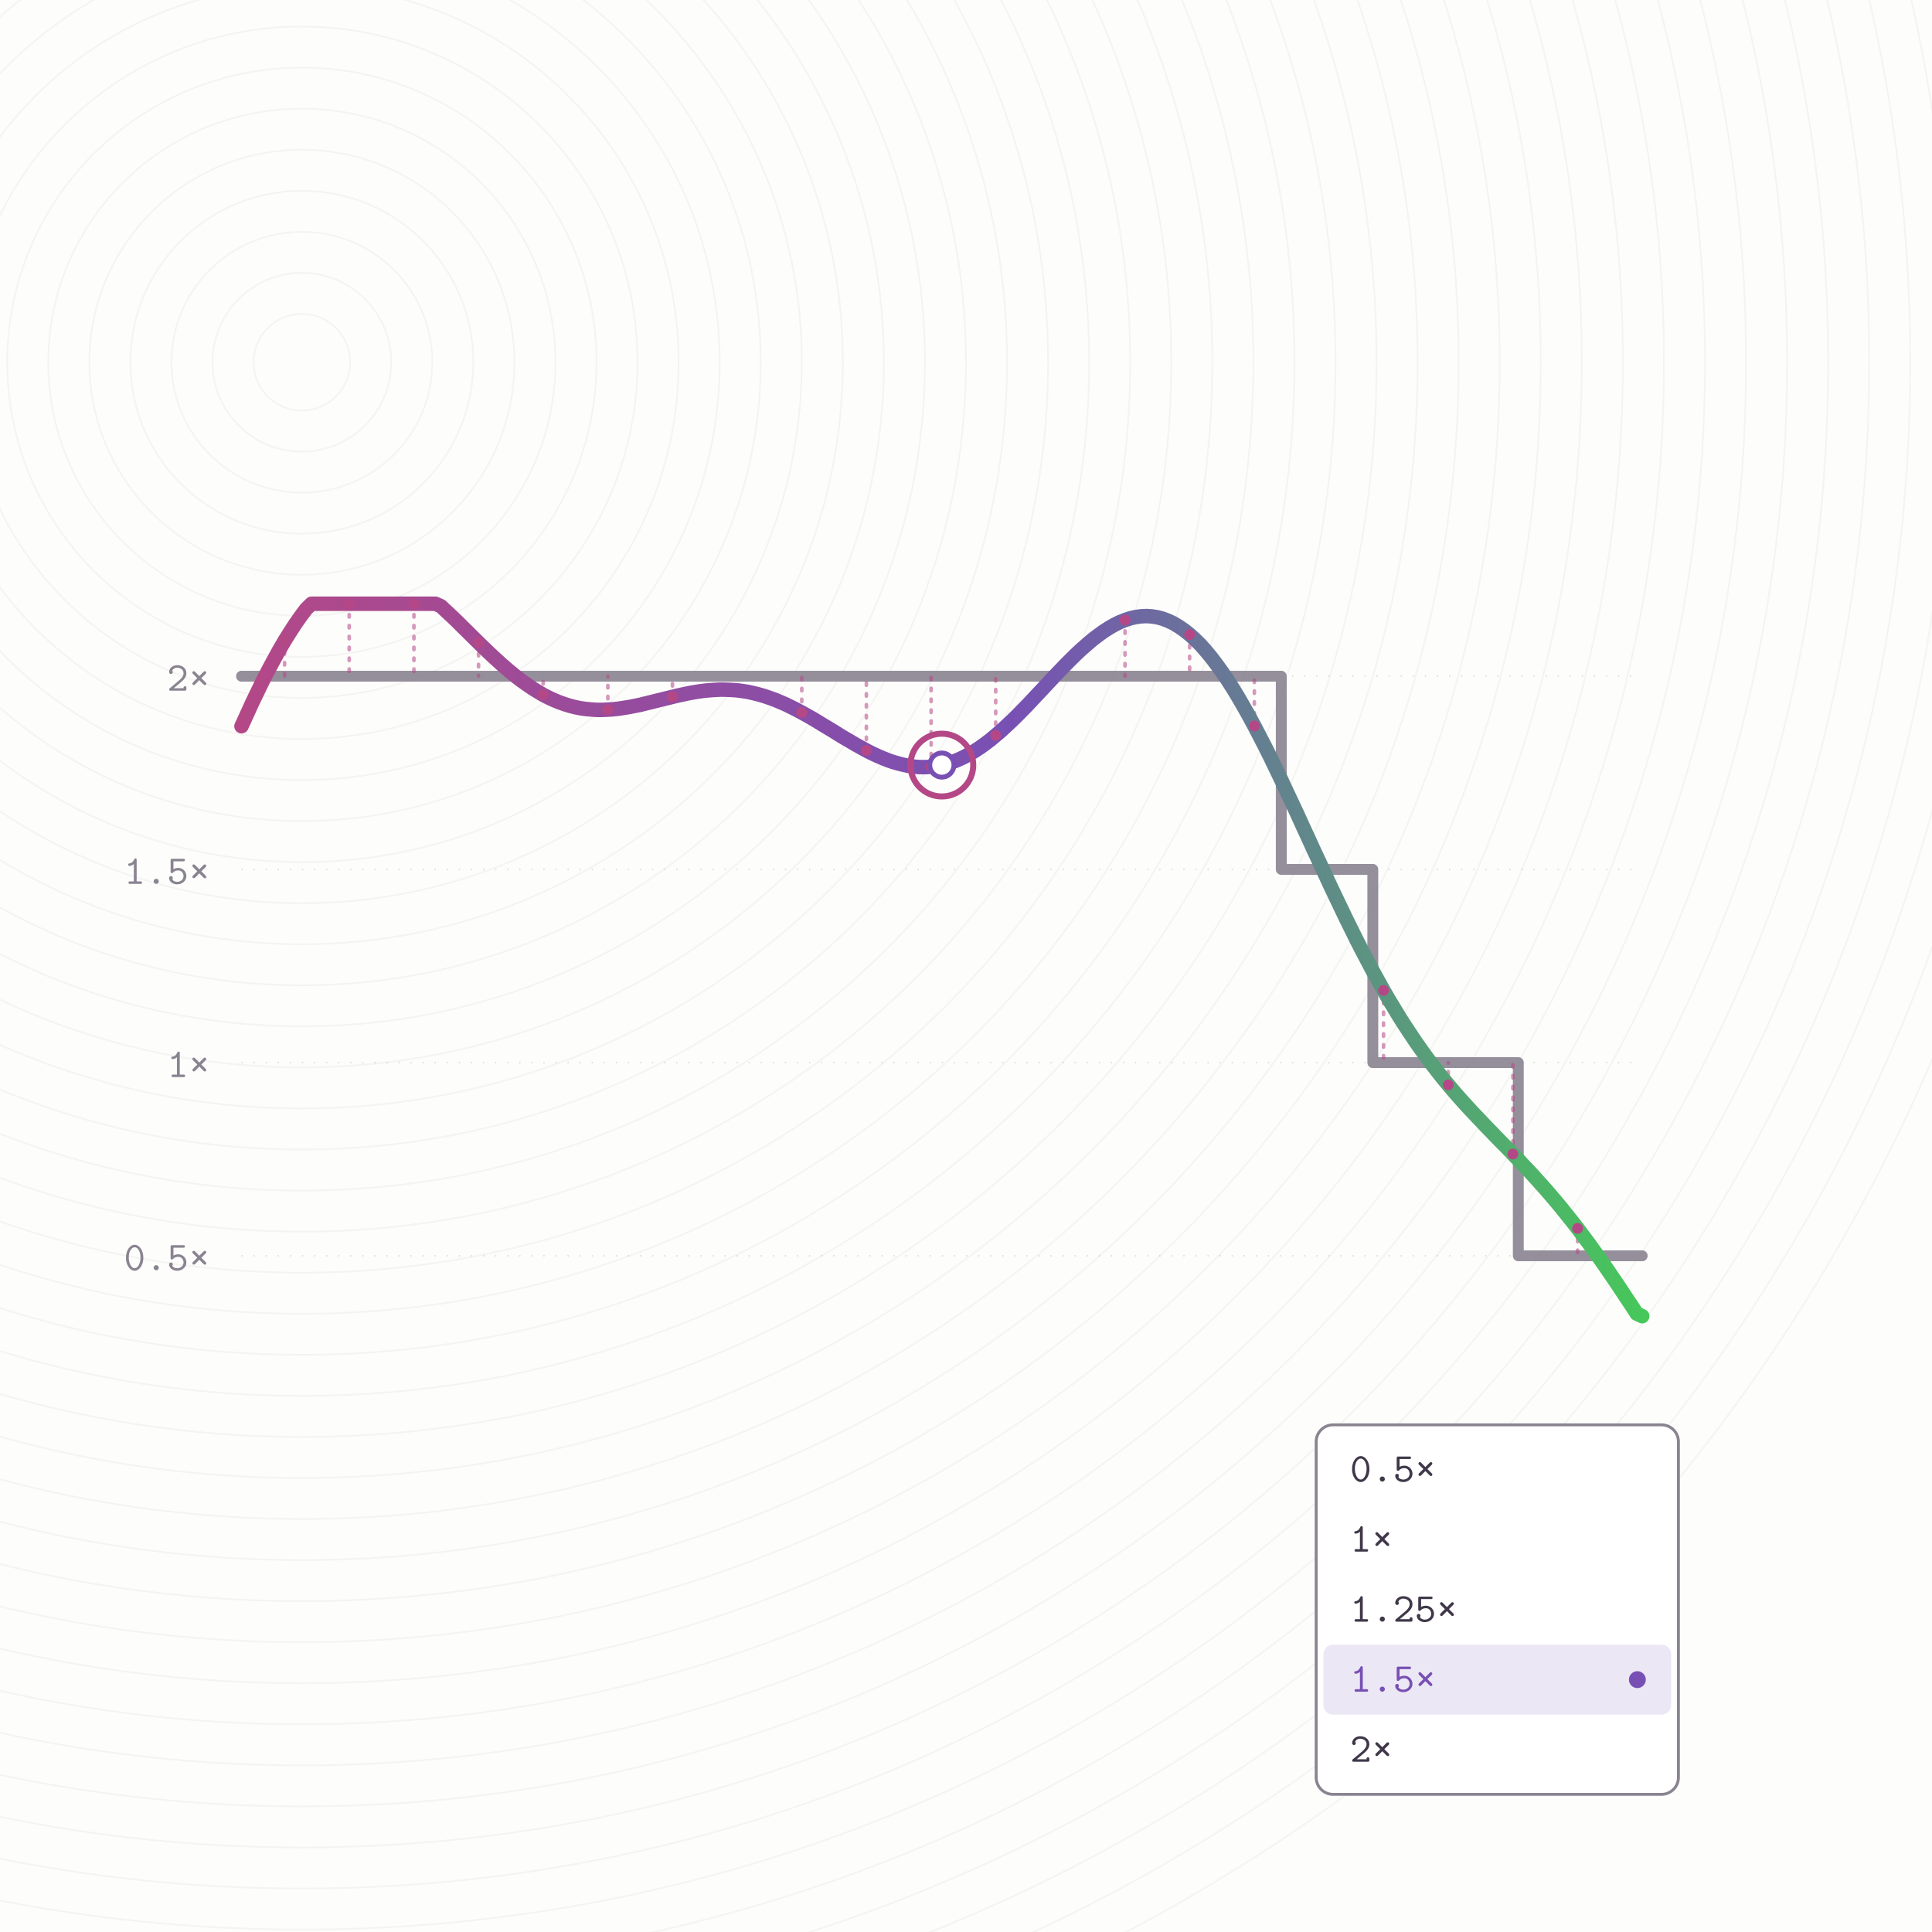
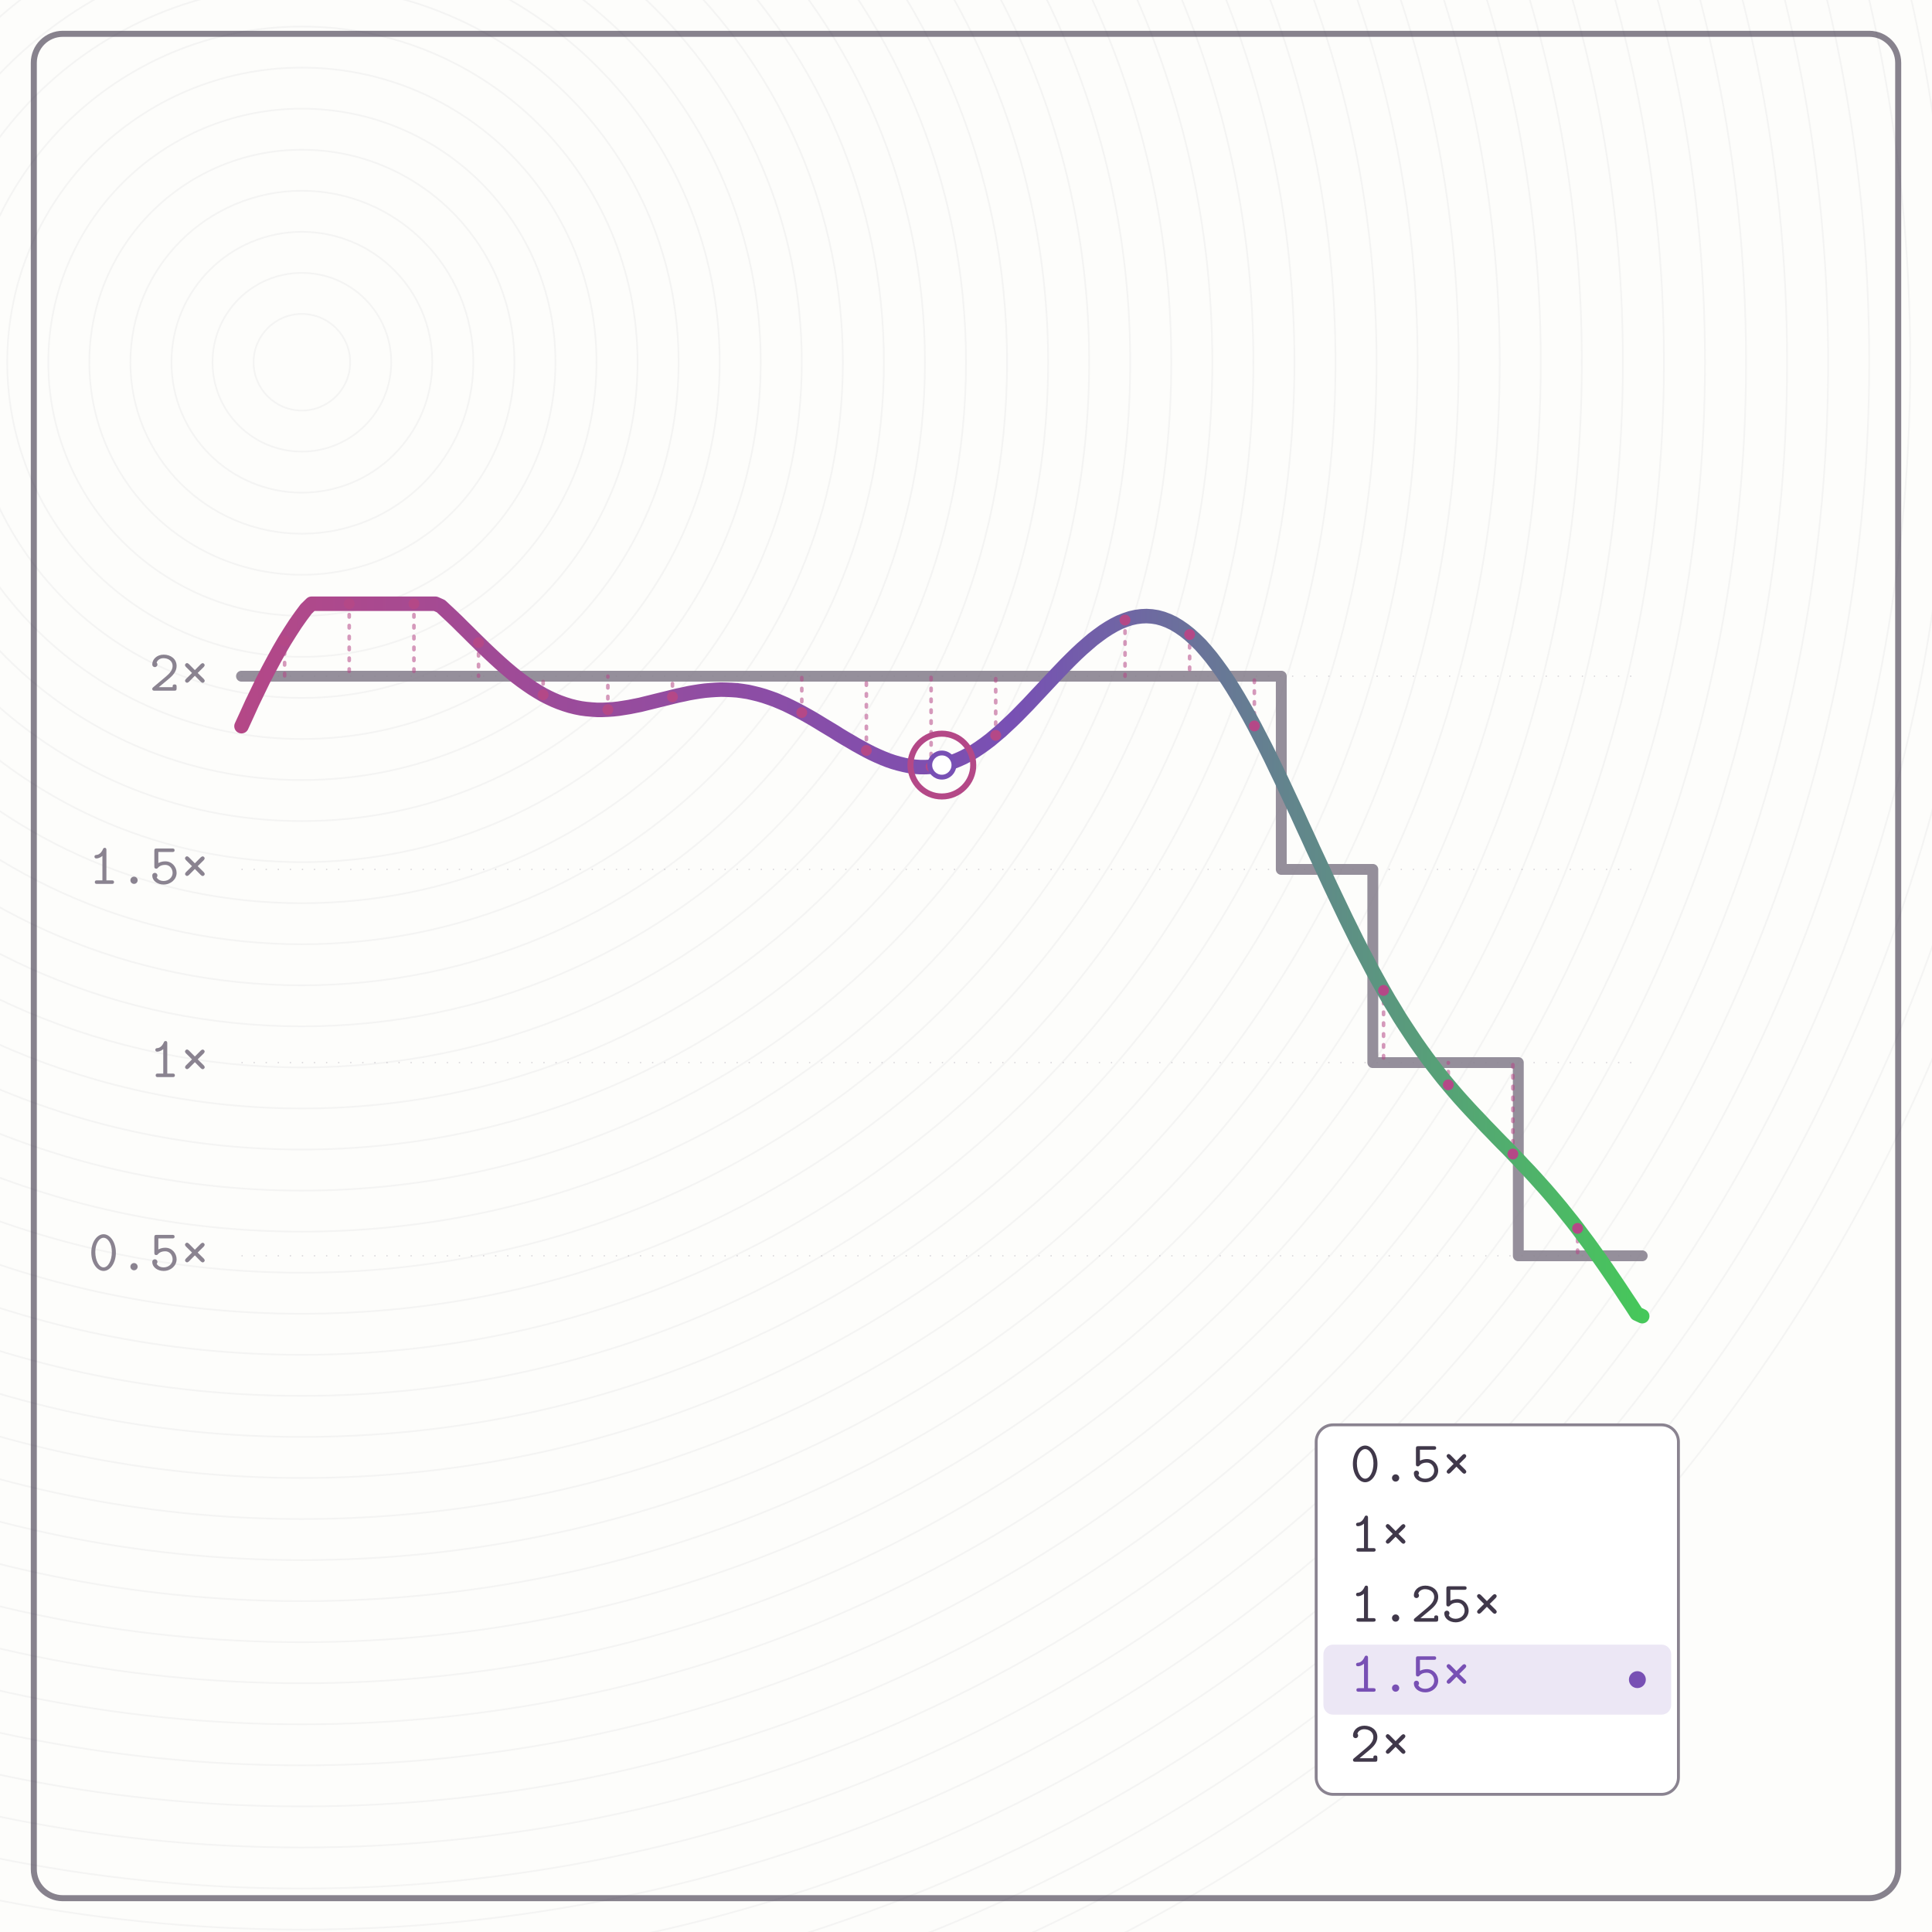
<svg xmlns="http://www.w3.org/2000/svg" width="1600" height="1600" viewBox="0 0 1600 1600">
  <defs>
    <linearGradient id="ges" x1="0" y1="0" x2="1" y2="0">
      <stop offset="0" stop-color="#b44887" />
      <stop offset="0.55" stop-color="#7850b4" />
      <stop offset="1" stop-color="#46c85a" />
    </linearGradient>
  </defs>
  <rect width="1600" height="1600" fill="#fdfdfb" />
+   <rect x="28" y="28" width="1544" height="1544" rx="24" fill="none" stroke="#40384a" stroke-width="5" stroke-opacity="0.62" />
  <circle cx="250" cy="300" r="40" fill="none" stroke="#40384a" stroke-width="1.4" stroke-opacity="0.045" />
  <circle cx="250" cy="300" r="74" fill="none" stroke="#40384a" stroke-width="1.4" stroke-opacity="0.045" />
  <circle cx="250" cy="300" r="108" fill="none" stroke="#40384a" stroke-width="1.4" stroke-opacity="0.045" />
  <circle cx="250" cy="300" r="142" fill="none" stroke="#40384a" stroke-width="1.4" stroke-opacity="0.045" />
  <circle cx="250" cy="300" r="176" fill="none" stroke="#40384a" stroke-width="1.4" stroke-opacity="0.045" />
  <circle cx="250" cy="300" r="210" fill="none" stroke="#40384a" stroke-width="1.4" stroke-opacity="0.045" />
  <circle cx="250" cy="300" r="244" fill="none" stroke="#40384a" stroke-width="1.4" stroke-opacity="0.045" />
  <circle cx="250" cy="300" r="278" fill="none" stroke="#40384a" stroke-width="1.4" stroke-opacity="0.045" />
  <circle cx="250" cy="300" r="312" fill="none" stroke="#40384a" stroke-width="1.4" stroke-opacity="0.045" />
  <circle cx="250" cy="300" r="346" fill="none" stroke="#40384a" stroke-width="1.4" stroke-opacity="0.045" />
  <circle cx="250" cy="300" r="380" fill="none" stroke="#40384a" stroke-width="1.4" stroke-opacity="0.045" />
  <circle cx="250" cy="300" r="414" fill="none" stroke="#40384a" stroke-width="1.4" stroke-opacity="0.045" />
  <circle cx="250" cy="300" r="448" fill="none" stroke="#40384a" stroke-width="1.4" stroke-opacity="0.045" />
  <circle cx="250" cy="300" r="482" fill="none" stroke="#40384a" stroke-width="1.4" stroke-opacity="0.045" />
  <circle cx="250" cy="300" r="516" fill="none" stroke="#40384a" stroke-width="1.4" stroke-opacity="0.045" />
  <circle cx="250" cy="300" r="550" fill="none" stroke="#40384a" stroke-width="1.4" stroke-opacity="0.045" />
  <circle cx="250" cy="300" r="584" fill="none" stroke="#40384a" stroke-width="1.4" stroke-opacity="0.045" />
  <circle cx="250" cy="300" r="618" fill="none" stroke="#40384a" stroke-width="1.4" stroke-opacity="0.045" />
  <circle cx="250" cy="300" r="652" fill="none" stroke="#40384a" stroke-width="1.4" stroke-opacity="0.045" />
  <circle cx="250" cy="300" r="686" fill="none" stroke="#40384a" stroke-width="1.4" stroke-opacity="0.045" />
  <circle cx="250" cy="300" r="720" fill="none" stroke="#40384a" stroke-width="1.4" stroke-opacity="0.045" />
  <circle cx="250" cy="300" r="754" fill="none" stroke="#40384a" stroke-width="1.4" stroke-opacity="0.045" />
  <circle cx="250" cy="300" r="788" fill="none" stroke="#40384a" stroke-width="1.4" stroke-opacity="0.045" />
  <circle cx="250" cy="300" r="822" fill="none" stroke="#40384a" stroke-width="1.4" stroke-opacity="0.045" />
  <circle cx="250" cy="300" r="856" fill="none" stroke="#40384a" stroke-width="1.4" stroke-opacity="0.045" />
  <circle cx="250" cy="300" r="890" fill="none" stroke="#40384a" stroke-width="1.4" stroke-opacity="0.045" />
  <circle cx="250" cy="300" r="924" fill="none" stroke="#40384a" stroke-width="1.4" stroke-opacity="0.045" />
  <circle cx="250" cy="300" r="958" fill="none" stroke="#40384a" stroke-width="1.4" stroke-opacity="0.045" />
  <circle cx="250" cy="300" r="992" fill="none" stroke="#40384a" stroke-width="1.4" stroke-opacity="0.045" />
  <circle cx="250" cy="300" r="1026" fill="none" stroke="#40384a" stroke-width="1.4" stroke-opacity="0.045" />
  <circle cx="250" cy="300" r="1060" fill="none" stroke="#40384a" stroke-width="1.4" stroke-opacity="0.045" />
  <circle cx="250" cy="300" r="1094" fill="none" stroke="#40384a" stroke-width="1.4" stroke-opacity="0.045" />
  <circle cx="250" cy="300" r="1128" fill="none" stroke="#40384a" stroke-width="1.4" stroke-opacity="0.045" />
  <circle cx="250" cy="300" r="1162" fill="none" stroke="#40384a" stroke-width="1.4" stroke-opacity="0.045" />
  <circle cx="250" cy="300" r="1196" fill="none" stroke="#40384a" stroke-width="1.4" stroke-opacity="0.045" />
  <circle cx="250" cy="300" r="1230" fill="none" stroke="#40384a" stroke-width="1.4" stroke-opacity="0.045" />
  <circle cx="250" cy="300" r="1264" fill="none" stroke="#40384a" stroke-width="1.4" stroke-opacity="0.045" />
  <circle cx="250" cy="300" r="1298" fill="none" stroke="#40384a" stroke-width="1.4" stroke-opacity="0.045" />
  <circle cx="250" cy="300" r="1332" fill="none" stroke="#40384a" stroke-width="1.4" stroke-opacity="0.045" />
  <circle cx="250" cy="300" r="1366" fill="none" stroke="#40384a" stroke-width="1.4" stroke-opacity="0.045" />
  <circle cx="250" cy="300" r="1400" fill="none" stroke="#40384a" stroke-width="1.4" stroke-opacity="0.045" />
  <circle cx="250" cy="300" r="1434" fill="none" stroke="#40384a" stroke-width="1.4" stroke-opacity="0.045" />
  <circle cx="250" cy="300" r="1468" fill="none" stroke="#40384a" stroke-width="1.4" stroke-opacity="0.045" />
  <line x1="200" y1="560" x2="1360" y2="560" stroke="#8a8390" stroke-width="1.2" stroke-opacity="0.28" stroke-dasharray="1 9" />
-   <text x="174" y="572" font-family="'Latin Modern Mono','Courier New',monospace" font-size="34" fill="#8a8390" text-anchor="end">2×</text>
+   <text x="174" y="572" font-family="'Latin Modern Mono','Courier New',monospace" font-size="48" fill="#8a8390" text-anchor="end">2×</text>
  <line x1="200" y1="720" x2="1360" y2="720" stroke="#8a8390" stroke-width="1.2" stroke-opacity="0.28" stroke-dasharray="1 9" />
-   <text x="174" y="732" font-family="'Latin Modern Mono','Courier New',monospace" font-size="34" fill="#8a8390" text-anchor="end">1.5×</text>
+   <text x="174" y="732" font-family="'Latin Modern Mono','Courier New',monospace" font-size="48" fill="#8a8390" text-anchor="end">1.5×</text>
  <line x1="200" y1="880" x2="1360" y2="880" stroke="#8a8390" stroke-width="1.2" stroke-opacity="0.28" stroke-dasharray="1 9" />
-   <text x="174" y="892" font-family="'Latin Modern Mono','Courier New',monospace" font-size="34" fill="#8a8390" text-anchor="end">1×</text>
+   <text x="174" y="892" font-family="'Latin Modern Mono','Courier New',monospace" font-size="48" fill="#8a8390" text-anchor="end">1×</text>
  <line x1="200" y1="1040" x2="1360" y2="1040" stroke="#8a8390" stroke-width="1.2" stroke-opacity="0.28" stroke-dasharray="1 9" />
-   <text x="174" y="1052" font-family="'Latin Modern Mono','Courier New',monospace" font-size="34" fill="#8a8390" text-anchor="end">0.5×</text>
+   <text x="174" y="1052" font-family="'Latin Modern Mono','Courier New',monospace" font-size="48" fill="#8a8390" text-anchor="end">0.5×</text>
  <path d="M 200.0 560 L 204.5 560 L 208.9 560 L 213.4 560 L 217.8 560 L 222.3 560 L 226.8 560 L 231.2 560 L 235.7 560 L 240.2 560 L 244.6 560 L 249.1 560 L 253.5 560 L 258.0 560 L 262.5 560 L 266.9 560 L 271.4 560 L 275.8 560 L 280.3 560 L 284.8 560 L 289.2 560 L 293.7 560 L 298.2 560 L 302.6 560 L 307.1 560 L 311.5 560 L 316.0 560 L 320.5 560 L 324.9 560 L 329.4 560 L 333.8 560 L 338.3 560 L 342.8 560 L 347.2 560 L 351.7 560 L 356.2 560 L 360.6 560 L 365.1 560 L 369.5 560 L 374.0 560 L 378.5 560 L 382.9 560 L 387.4 560 L 391.8 560 L 396.3 560 L 400.8 560 L 405.2 560 L 409.7 560 L 414.2 560 L 418.6 560 L 423.1 560 L 427.5 560 L 432.0 560 L 436.5 560 L 440.9 560 L 445.4 560 L 449.8 560 L 454.3 560 L 458.8 560 L 463.2 560 L 467.7 560 L 472.2 560 L 476.6 560 L 481.1 560 L 485.5 560 L 490.0 560 L 494.5 560 L 498.9 560 L 503.4 560 L 507.8 560 L 512.3 560 L 516.8 560 L 521.2 560 L 525.7 560 L 530.2 560 L 534.6 560 L 539.1 560 L 543.5 560 L 548.0 560 L 552.5 560 L 556.9 560 L 561.4 560 L 565.8 560 L 570.3 560 L 574.8 560 L 579.2 560 L 583.7 560 L 588.2 560 L 592.6 560 L 597.1 560 L 601.5 560 L 606.0 560 L 610.5 560 L 614.9 560 L 619.4 560 L 623.8 560 L 628.3 560 L 632.8 560 L 637.2 560 L 641.7 560 L 646.2 560 L 650.6 560 L 655.1 560 L 659.5 560 L 664.0 560 L 668.5 560 L 672.9 560 L 677.4 560 L 681.8 560 L 686.3 560 L 690.8 560 L 695.2 560 L 699.7 560 L 704.2 560 L 708.6 560 L 713.1 560 L 717.5 560 L 722.0 560 L 726.5 560 L 730.9 560 L 735.4 560 L 739.8 560 L 744.3 560 L 748.8 560 L 753.2 560 L 757.7 560 L 762.2 560 L 766.6 560 L 771.1 560 L 775.5 560 L 780.0 560 L 784.5 560 L 788.9 560 L 793.4 560 L 797.8 560 L 802.3 560 L 806.8 560 L 811.2 560 L 815.7 560 L 820.2 560 L 824.6 560 L 829.1 560 L 833.5 560 L 838.0 560 L 842.5 560 L 846.9 560 L 851.4 560 L 855.8 560 L 860.3 560 L 864.8 560 L 869.2 560 L 873.7 560 L 878.2 560 L 882.6 560 L 887.1 560 L 891.5 560 L 896.0 560 L 900.5 560 L 904.9 560 L 909.4 560 L 913.8 560 L 918.3 560 L 922.8 560 L 927.2 560 L 931.7 560 L 936.2 560 L 940.6 560 L 945.1 560 L 949.5 560 L 954.0 560 L 958.5 560 L 962.9 560 L 967.4 560 L 971.8 560 L 976.3 560 L 980.8 560 L 985.2 560 L 989.7 560 L 994.2 560 L 998.6 560 L 1003.1 560 L 1007.5 560 L 1012.0 560 L 1016.5 560 L 1020.9 560 L 1025.4 560 L 1029.8 560 L 1034.3 560 L 1038.8 560 L 1043.2 560 L 1047.7 560 L 1052.2 560 L 1056.6 560 L 1061.1 560 L 1061.1 720 L 1065.5 720 L 1070.0 720 L 1074.5 720 L 1078.9 720 L 1083.4 720 L 1087.8 720 L 1092.3 720 L 1096.8 720 L 1101.2 720 L 1105.7 720 L 1110.2 720 L 1114.6 720 L 1119.1 720 L 1123.5 720 L 1128.0 720 L 1132.5 720 L 1136.9 720 L 1136.9 880 L 1141.4 880 L 1145.8 880 L 1150.3 880 L 1154.8 880 L 1159.2 880 L 1163.7 880 L 1168.2 880 L 1172.6 880 L 1177.1 880 L 1181.5 880 L 1186.0 880 L 1190.5 880 L 1194.9 880 L 1199.4 880 L 1203.8 880 L 1208.3 880 L 1212.8 880 L 1217.2 880 L 1221.7 880 L 1226.2 880 L 1230.6 880 L 1235.1 880 L 1239.5 880 L 1244.0 880 L 1248.5 880 L 1252.9 880 L 1257.4 880 L 1257.4 1040 L 1261.8 1040 L 1266.3 1040 L 1270.8 1040 L 1275.2 1040 L 1279.7 1040 L 1284.2 1040 L 1288.6 1040 L 1293.1 1040 L 1297.5 1040 L 1302.0 1040 L 1306.5 1040 L 1310.9 1040 L 1315.4 1040 L 1319.8 1040 L 1324.3 1040 L 1328.8 1040 L 1333.2 1040 L 1337.7 1040 L 1342.2 1040 L 1346.6 1040 L 1351.1 1040 L 1355.5 1040 L 1360.0 1040" fill="none" stroke="#8a8390" stroke-width="9" stroke-linejoin="round" stroke-linecap="round" stroke-opacity="0.9" />
  <line x1="235.7" y1="530.7" x2="235.7" y2="560" stroke="#b44887" stroke-width="3" stroke-opacity="0.55" stroke-dasharray="2 7" stroke-linecap="round" />
  <line x1="289.2" y1="500.0" x2="289.2" y2="560" stroke="#b44887" stroke-width="3" stroke-opacity="0.55" stroke-dasharray="2 7" stroke-linecap="round" />
  <line x1="342.8" y1="500.0" x2="342.8" y2="560" stroke="#b44887" stroke-width="3" stroke-opacity="0.55" stroke-dasharray="2 7" stroke-linecap="round" />
  <line x1="396.3" y1="532.2" x2="396.3" y2="560" stroke="#b44887" stroke-width="3" stroke-opacity="0.55" stroke-dasharray="2 7" stroke-linecap="round" />
  <line x1="449.8" y1="575.4" x2="449.8" y2="560" stroke="#b44887" stroke-width="3" stroke-opacity="0.55" stroke-dasharray="2 7" stroke-linecap="round" />
  <line x1="503.4" y1="587.7" x2="503.4" y2="560" stroke="#b44887" stroke-width="3" stroke-opacity="0.55" stroke-dasharray="2 7" stroke-linecap="round" />
  <line x1="556.9" y1="577.1" x2="556.9" y2="560" stroke="#b44887" stroke-width="3" stroke-opacity="0.55" stroke-dasharray="2 7" stroke-linecap="round" />
  <line x1="664.0" y1="590.1" x2="664.0" y2="560" stroke="#b44887" stroke-width="3" stroke-opacity="0.55" stroke-dasharray="2 7" stroke-linecap="round" />
  <line x1="717.5" y1="621.5" x2="717.5" y2="560" stroke="#b44887" stroke-width="3" stroke-opacity="0.55" stroke-dasharray="2 7" stroke-linecap="round" />
  <line x1="771.1" y1="635.0" x2="771.1" y2="560" stroke="#b44887" stroke-width="3" stroke-opacity="0.55" stroke-dasharray="2 7" stroke-linecap="round" />
  <line x1="824.6" y1="609.0" x2="824.6" y2="560" stroke="#b44887" stroke-width="3" stroke-opacity="0.55" stroke-dasharray="2 7" stroke-linecap="round" />
  <line x1="931.7" y1="513.5" x2="931.7" y2="560" stroke="#b44887" stroke-width="3" stroke-opacity="0.55" stroke-dasharray="2 7" stroke-linecap="round" />
  <line x1="985.2" y1="525.5" x2="985.2" y2="560" stroke="#b44887" stroke-width="3" stroke-opacity="0.55" stroke-dasharray="2 7" stroke-linecap="round" />
  <line x1="1038.8" y1="601.2" x2="1038.8" y2="560" stroke="#b44887" stroke-width="3" stroke-opacity="0.55" stroke-dasharray="2 7" stroke-linecap="round" />
  <line x1="1145.8" y1="820.2" x2="1145.8" y2="880" stroke="#b44887" stroke-width="3" stroke-opacity="0.55" stroke-dasharray="2 7" stroke-linecap="round" />
  <line x1="1199.4" y1="898.4" x2="1199.4" y2="880" stroke="#b44887" stroke-width="3" stroke-opacity="0.55" stroke-dasharray="2 7" stroke-linecap="round" />
  <line x1="1252.9" y1="955.7" x2="1252.9" y2="880" stroke="#b44887" stroke-width="3" stroke-opacity="0.55" stroke-dasharray="2 7" stroke-linecap="round" />
  <line x1="1306.5" y1="1017.3" x2="1306.5" y2="1040" stroke="#b44887" stroke-width="3" stroke-opacity="0.55" stroke-dasharray="2 7" stroke-linecap="round" />
  <path d="M 200.0 601.4 L 204.5 591.6 L 208.9 581.9 L 213.4 572.6 L 217.8 563.5 L 222.3 554.8 L 226.8 546.4 L 231.2 538.4 L 235.7 530.7 L 240.2 523.5 L 244.6 516.7 L 249.1 510.3 L 253.5 504.4 L 258.0 500.0 L 262.5 500.0 L 266.9 500.0 L 271.4 500.0 L 275.8 500.0 L 280.3 500.0 L 284.8 500.0 L 289.2 500.0 L 293.7 500.0 L 298.2 500.0 L 302.6 500.0 L 307.1 500.0 L 311.5 500.0 L 316.0 500.0 L 320.5 500.0 L 324.9 500.0 L 329.4 500.0 L 333.8 500.0 L 338.3 500.0 L 342.8 500.0 L 347.2 500.0 L 351.7 500.0 L 356.2 500.0 L 360.6 500.0 L 365.1 502.0 L 369.5 506.1 L 374.0 510.3 L 378.5 514.6 L 382.9 519.0 L 387.4 523.4 L 391.8 527.8 L 396.3 532.2 L 400.8 536.6 L 405.2 540.8 L 409.7 545.0 L 414.2 549.1 L 418.6 553.0 L 423.1 556.8 L 427.5 560.4 L 432.0 563.8 L 436.5 567.0 L 440.9 570.0 L 445.4 572.8 L 449.8 575.4 L 454.3 577.7 L 458.8 579.8 L 463.2 581.6 L 467.7 583.2 L 472.2 584.6 L 476.6 585.7 L 481.1 586.6 L 485.5 587.2 L 490.0 587.6 L 494.5 587.9 L 498.9 587.9 L 503.4 587.7 L 507.8 587.4 L 512.3 586.9 L 516.8 586.2 L 521.2 585.5 L 525.7 584.6 L 530.2 583.7 L 534.6 582.6 L 539.1 581.5 L 543.5 580.4 L 548.0 579.3 L 552.5 578.2 L 556.9 577.1 L 561.4 576.0 L 565.8 575.1 L 570.3 574.1 L 574.8 573.3 L 579.2 572.6 L 583.7 572.0 L 588.2 571.6 L 592.6 571.3 L 597.1 571.1 L 601.5 571.2 L 606.0 571.4 L 610.5 571.7 L 614.9 572.3 L 619.4 573.0 L 623.8 574.0 L 628.3 575.1 L 632.8 576.4 L 637.2 577.9 L 641.7 579.5 L 646.2 581.4 L 650.6 583.3 L 655.1 585.5 L 659.5 587.7 L 664.0 590.1 L 668.5 592.6 L 672.9 595.1 L 677.4 597.8 L 681.8 600.5 L 686.3 603.2 L 690.8 605.9 L 695.2 608.7 L 699.7 611.4 L 704.2 614.0 L 708.6 616.6 L 713.1 619.1 L 717.5 621.5 L 722.0 623.8 L 726.5 625.9 L 730.9 627.8 L 735.4 629.6 L 739.8 631.1 L 744.3 632.4 L 748.8 633.5 L 753.2 634.4 L 757.7 635.0 L 762.2 635.3 L 766.6 635.3 L 771.1 635.0 L 775.5 634.5 L 780.0 633.6 L 784.5 632.4 L 788.9 631.0 L 793.4 629.2 L 797.8 627.2 L 802.3 624.8 L 806.8 622.2 L 811.2 619.3 L 815.7 616.1 L 820.2 612.7 L 824.6 609.0 L 829.1 605.2 L 833.5 601.1 L 838.0 596.9 L 842.5 592.5 L 846.9 588.0 L 851.4 583.4 L 855.8 578.7 L 860.3 573.9 L 864.8 569.1 L 869.2 564.4 L 873.7 559.6 L 878.2 554.9 L 882.6 550.3 L 887.1 545.8 L 891.5 541.5 L 896.0 537.3 L 900.5 533.4 L 904.9 529.6 L 909.4 526.2 L 913.8 523.0 L 918.3 520.1 L 922.8 517.5 L 927.2 515.3 L 931.7 513.5 L 936.2 512.0 L 940.6 511.0 L 945.1 510.4 L 949.5 510.2 L 954.0 510.5 L 958.5 511.2 L 962.9 512.4 L 967.4 514.1 L 971.8 516.2 L 976.3 518.9 L 980.8 522.0 L 985.2 525.5 L 989.7 529.6 L 994.2 534.0 L 998.6 539.0 L 1003.1 544.4 L 1007.5 550.2 L 1012.0 556.4 L 1016.5 563.0 L 1020.9 569.9 L 1025.4 577.3 L 1029.8 584.9 L 1034.3 592.9 L 1038.8 601.2 L 1043.2 609.7 L 1047.7 618.4 L 1052.2 627.4 L 1056.6 636.6 L 1061.1 645.9 L 1065.5 655.3 L 1070.0 664.9 L 1074.5 674.5 L 1078.9 684.2 L 1083.4 693.9 L 1087.8 703.6 L 1092.3 713.2 L 1096.8 722.9 L 1101.2 732.4 L 1105.7 741.9 L 1110.2 751.3 L 1114.6 760.5 L 1119.1 769.6 L 1123.5 778.5 L 1128.0 787.3 L 1132.5 795.8 L 1136.9 804.2 L 1141.4 812.3 L 1145.8 820.2 L 1150.3 828.0 L 1154.8 835.4 L 1159.2 842.7 L 1163.7 849.7 L 1168.2 856.5 L 1172.6 863.1 L 1177.1 869.5 L 1181.5 875.6 L 1186.0 881.6 L 1190.5 887.4 L 1194.9 893.0 L 1199.4 898.4 L 1203.8 903.6 L 1208.3 908.8 L 1212.8 913.8 L 1217.2 918.6 L 1221.7 923.4 L 1226.2 928.1 L 1230.6 932.8 L 1235.1 937.4 L 1239.5 942.0 L 1244.0 946.6 L 1248.5 951.1 L 1252.9 955.7 L 1257.4 960.4 L 1261.8 965.1 L 1266.3 969.8 L 1270.8 974.7 L 1275.2 979.6 L 1279.7 984.6 L 1284.2 989.8 L 1288.6 995.0 L 1293.1 1000.4 L 1297.5 1005.9 L 1302.0 1011.5 L 1306.5 1017.3 L 1310.9 1023.2 L 1315.4 1029.2 L 1319.8 1035.3 L 1324.3 1041.6 L 1328.8 1048.0 L 1333.2 1054.4 L 1337.7 1061.0 L 1342.2 1067.7 L 1346.6 1074.4 L 1351.1 1081.1 L 1355.5 1087.9 L 1360.0 1090.0" fill="none" stroke="url(#ges)" stroke-width="12" stroke-linejoin="round" stroke-linecap="round" />
  <circle cx="235.7" cy="530.7" r="4.5" fill="#b44887" />
  <circle cx="289.2" cy="500.0" r="4.5" fill="#b44887" />
  <circle cx="342.8" cy="500.0" r="4.5" fill="#b44887" />
  <circle cx="396.3" cy="532.2" r="4.5" fill="#b44887" />
  <circle cx="449.8" cy="575.4" r="4.5" fill="#b44887" />
  <circle cx="503.4" cy="587.7" r="4.5" fill="#b44887" />
  <circle cx="556.9" cy="577.1" r="4.5" fill="#b44887" />
  <circle cx="664.0" cy="590.1" r="4.5" fill="#b44887" />
  <circle cx="717.5" cy="621.5" r="4.5" fill="#b44887" />
  <circle cx="771.1" cy="635.0" r="4.5" fill="#b44887" />
  <circle cx="824.6" cy="609.0" r="4.5" fill="#b44887" />
  <circle cx="931.7" cy="513.5" r="4.5" fill="#b44887" />
  <circle cx="985.2" cy="525.5" r="4.5" fill="#b44887" />
  <circle cx="1038.8" cy="601.2" r="4.5" fill="#b44887" />
  <circle cx="1145.8" cy="820.2" r="4.5" fill="#b44887" />
  <circle cx="1199.4" cy="898.4" r="4.5" fill="#b44887" />
  <circle cx="1252.9" cy="955.7" r="4.5" fill="#b44887" />
  <circle cx="1306.5" cy="1017.3" r="4.5" fill="#b44887" />
  <circle cx="780.0" cy="633.6" r="26" fill="none" stroke="#b44887" stroke-width="5" />
  <circle cx="780.0" cy="633.6" r="10" fill="#ffffff" stroke="#7850b4" stroke-width="4" />
  <rect x="1090" y="1180" width="300" height="306" rx="14" fill="#ffffff" stroke="#8a8390" stroke-width="2.4" />
-   <text x="1118" y="1227" font-family="'Latin Modern Mono','Courier New',monospace" font-size="34" fill="#40384a">0.5×</text>
-   <text x="1118" y="1285" font-family="'Latin Modern Mono','Courier New',monospace" font-size="34" fill="#40384a">1×</text>
-   <text x="1118" y="1343" font-family="'Latin Modern Mono','Courier New',monospace" font-size="34" fill="#40384a">1.25×</text>
+   <text x="1118" y="1227" font-family="'Latin Modern Mono','Courier New',monospace" font-size="48" fill="#40384a">0.5×</text>
+   <text x="1118" y="1285" font-family="'Latin Modern Mono','Courier New',monospace" font-size="48" fill="#40384a">1×</text>
+   <text x="1118" y="1343" font-family="'Latin Modern Mono','Courier New',monospace" font-size="48" fill="#40384a">1.25×</text>
  <rect x="1096" y="1362" width="288" height="58" rx="8" fill="#7850b4" fill-opacity="0.14" />
-   <text x="1118" y="1401" font-family="'Latin Modern Mono','Courier New',monospace" font-size="34" fill="#7850b4">1.5×</text>
+   <text x="1118" y="1401" font-family="'Latin Modern Mono','Courier New',monospace" font-size="48" fill="#7850b4">1.5×</text>
  <circle cx="1356" cy="1391" r="7" fill="#7850b4" />
-   <text x="1118" y="1459" font-family="'Latin Modern Mono','Courier New',monospace" font-size="34" fill="#40384a">2×</text>
+   <text x="1118" y="1459" font-family="'Latin Modern Mono','Courier New',monospace" font-size="48" fill="#40384a">2×</text>
</svg>
